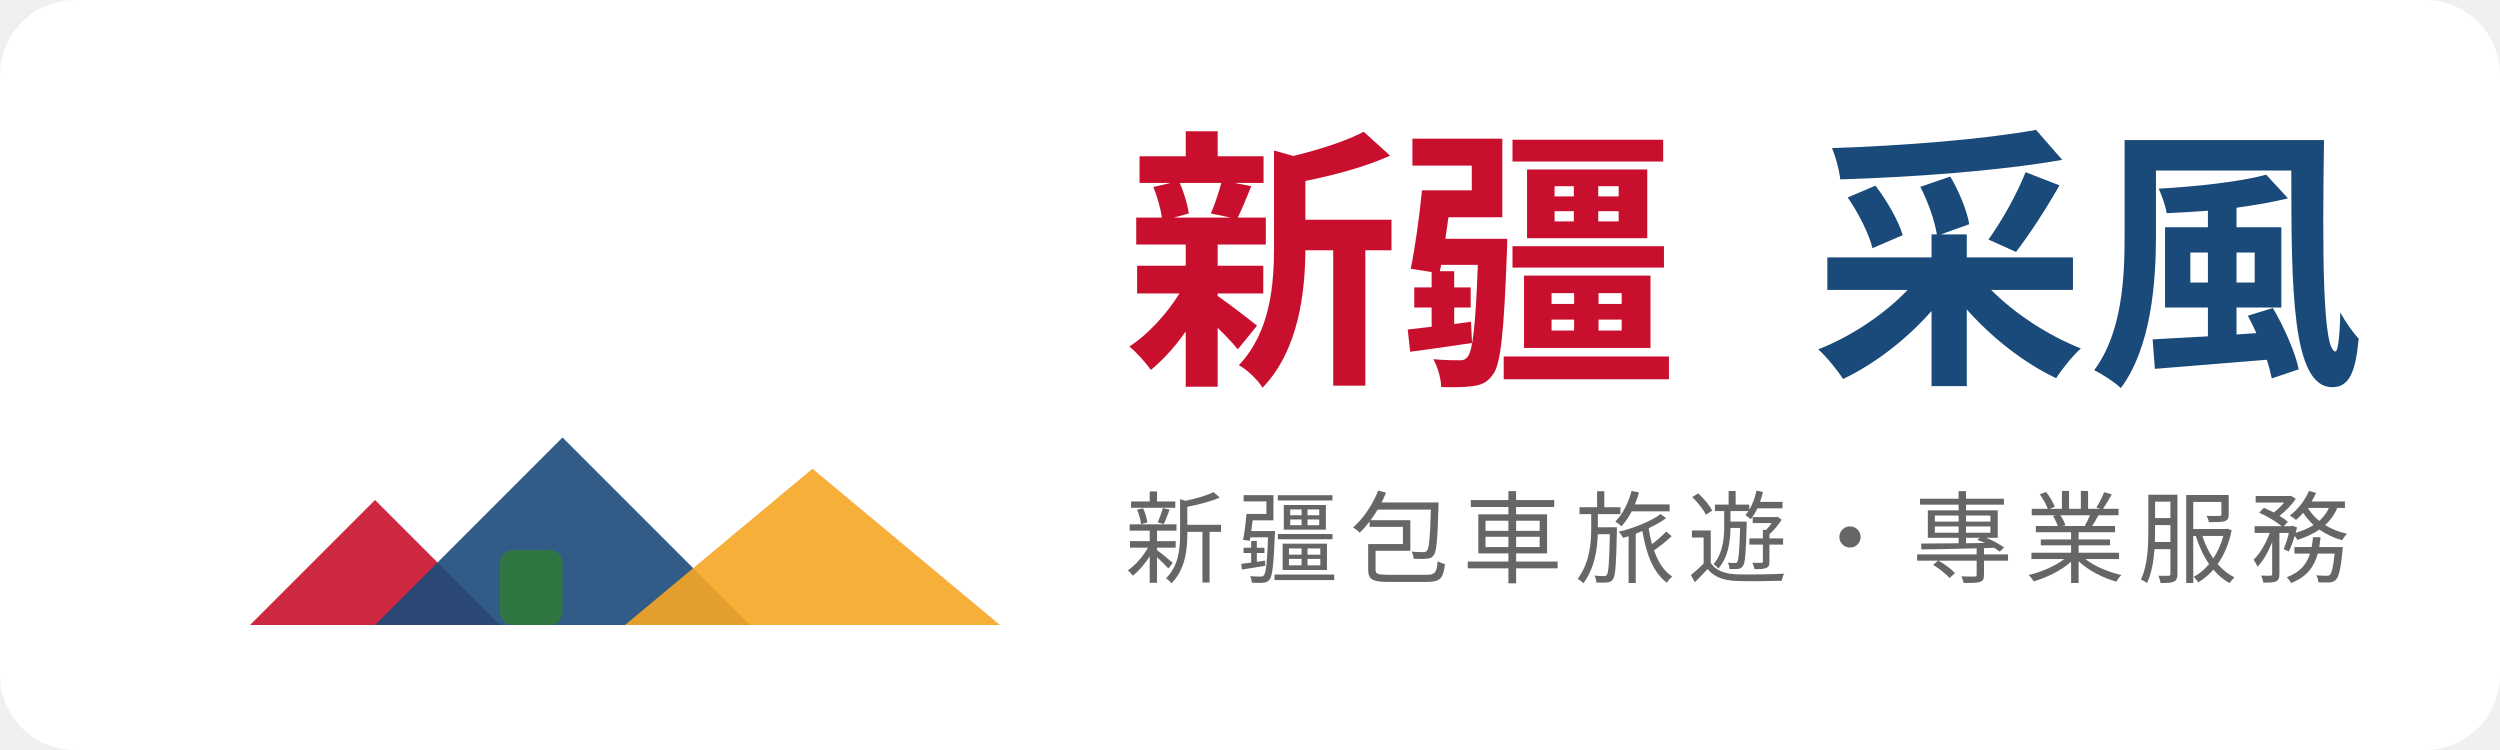
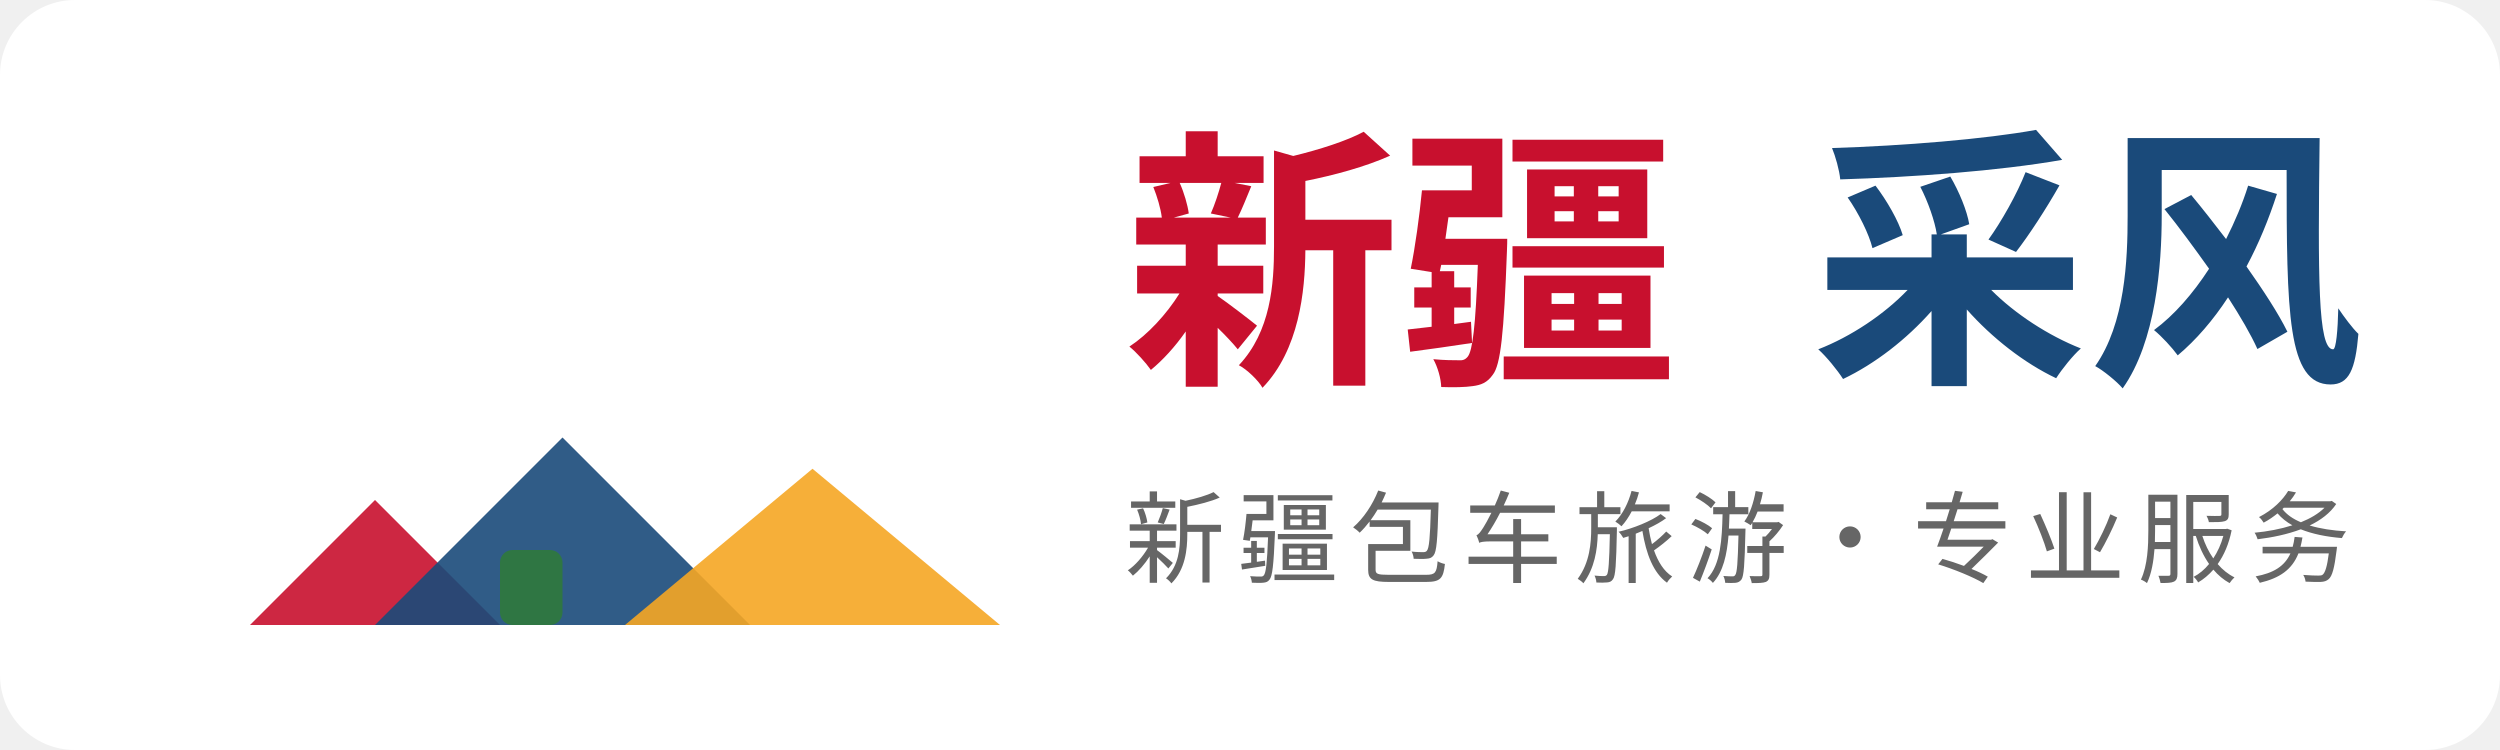
<svg xmlns="http://www.w3.org/2000/svg" viewBox="0 0 400 120" width="400" height="120">
  <defs>
    <linearGradient id="red-grad" x1="0%" y1="0%" x2="100%" y2="0%">
      <stop offset="0%" style="stop-color:#c8102e" />
      <stop offset="100%" style="stop-color:#e83e4d" />
    </linearGradient>
    <linearGradient id="blue-grad" x1="0%" y1="0%" x2="100%" y2="0%">
      <stop offset="0%" style="stop-color:#1a4a7a" />
      <stop offset="100%" style="stop-color:#2a6a9a" />
    </linearGradient>
  </defs>
  <rect width="400" height="120" rx="12" fill="#fff" />
  <g transform="translate(20,20)">
    <polygon points="40,60 20,80 60,80" fill="#c8102e" opacity="0.9" />
    <polygon points="70,50 40,80 100,80" fill="#1a4a7a" opacity="0.9" />
    <polygon points="110,55 80,80 140,80" fill="#f5a623" opacity="0.9" />
    <rect x="60" y="68" width="10" height="12" fill="#2e7d32" rx="2" opacity="0.8" />
  </g>
-   <text x="180" y="58" font-family="'Microsoft JhengHei','PingFang TC',sans-serif" font-size="44" font-weight="900" fill="#c8102e">新疆</text>
-   <text x="290" y="58" font-family="'Microsoft JhengHei','PingFang TC',sans-serif" font-size="44" font-weight="900" fill="#1a4a7a">采風</text>
-   <text x="180" y="92" font-family="'Microsoft JhengHei','PingFang TC',sans-serif" font-size="16" fill="#666" letter-spacing="2">新疆包車旅遊・專業服務</text>
+   <text x="180" y="58" font-family="'Microsoft YaHei','PingFang SC',sans-serif" font-size="44" font-weight="900" fill="#c8102e">新疆</text>
+   <text x="290" y="58" font-family="'Microsoft YaHei','PingFang SC',sans-serif" font-size="44" font-weight="900" fill="#1a4a7a">采风</text>
+   <text x="180" y="92" font-family="'Microsoft YaHei','PingFang SC',sans-serif" font-size="16" fill="#666" letter-spacing="2">新疆包车旅游・专业服务</text>
</svg>
